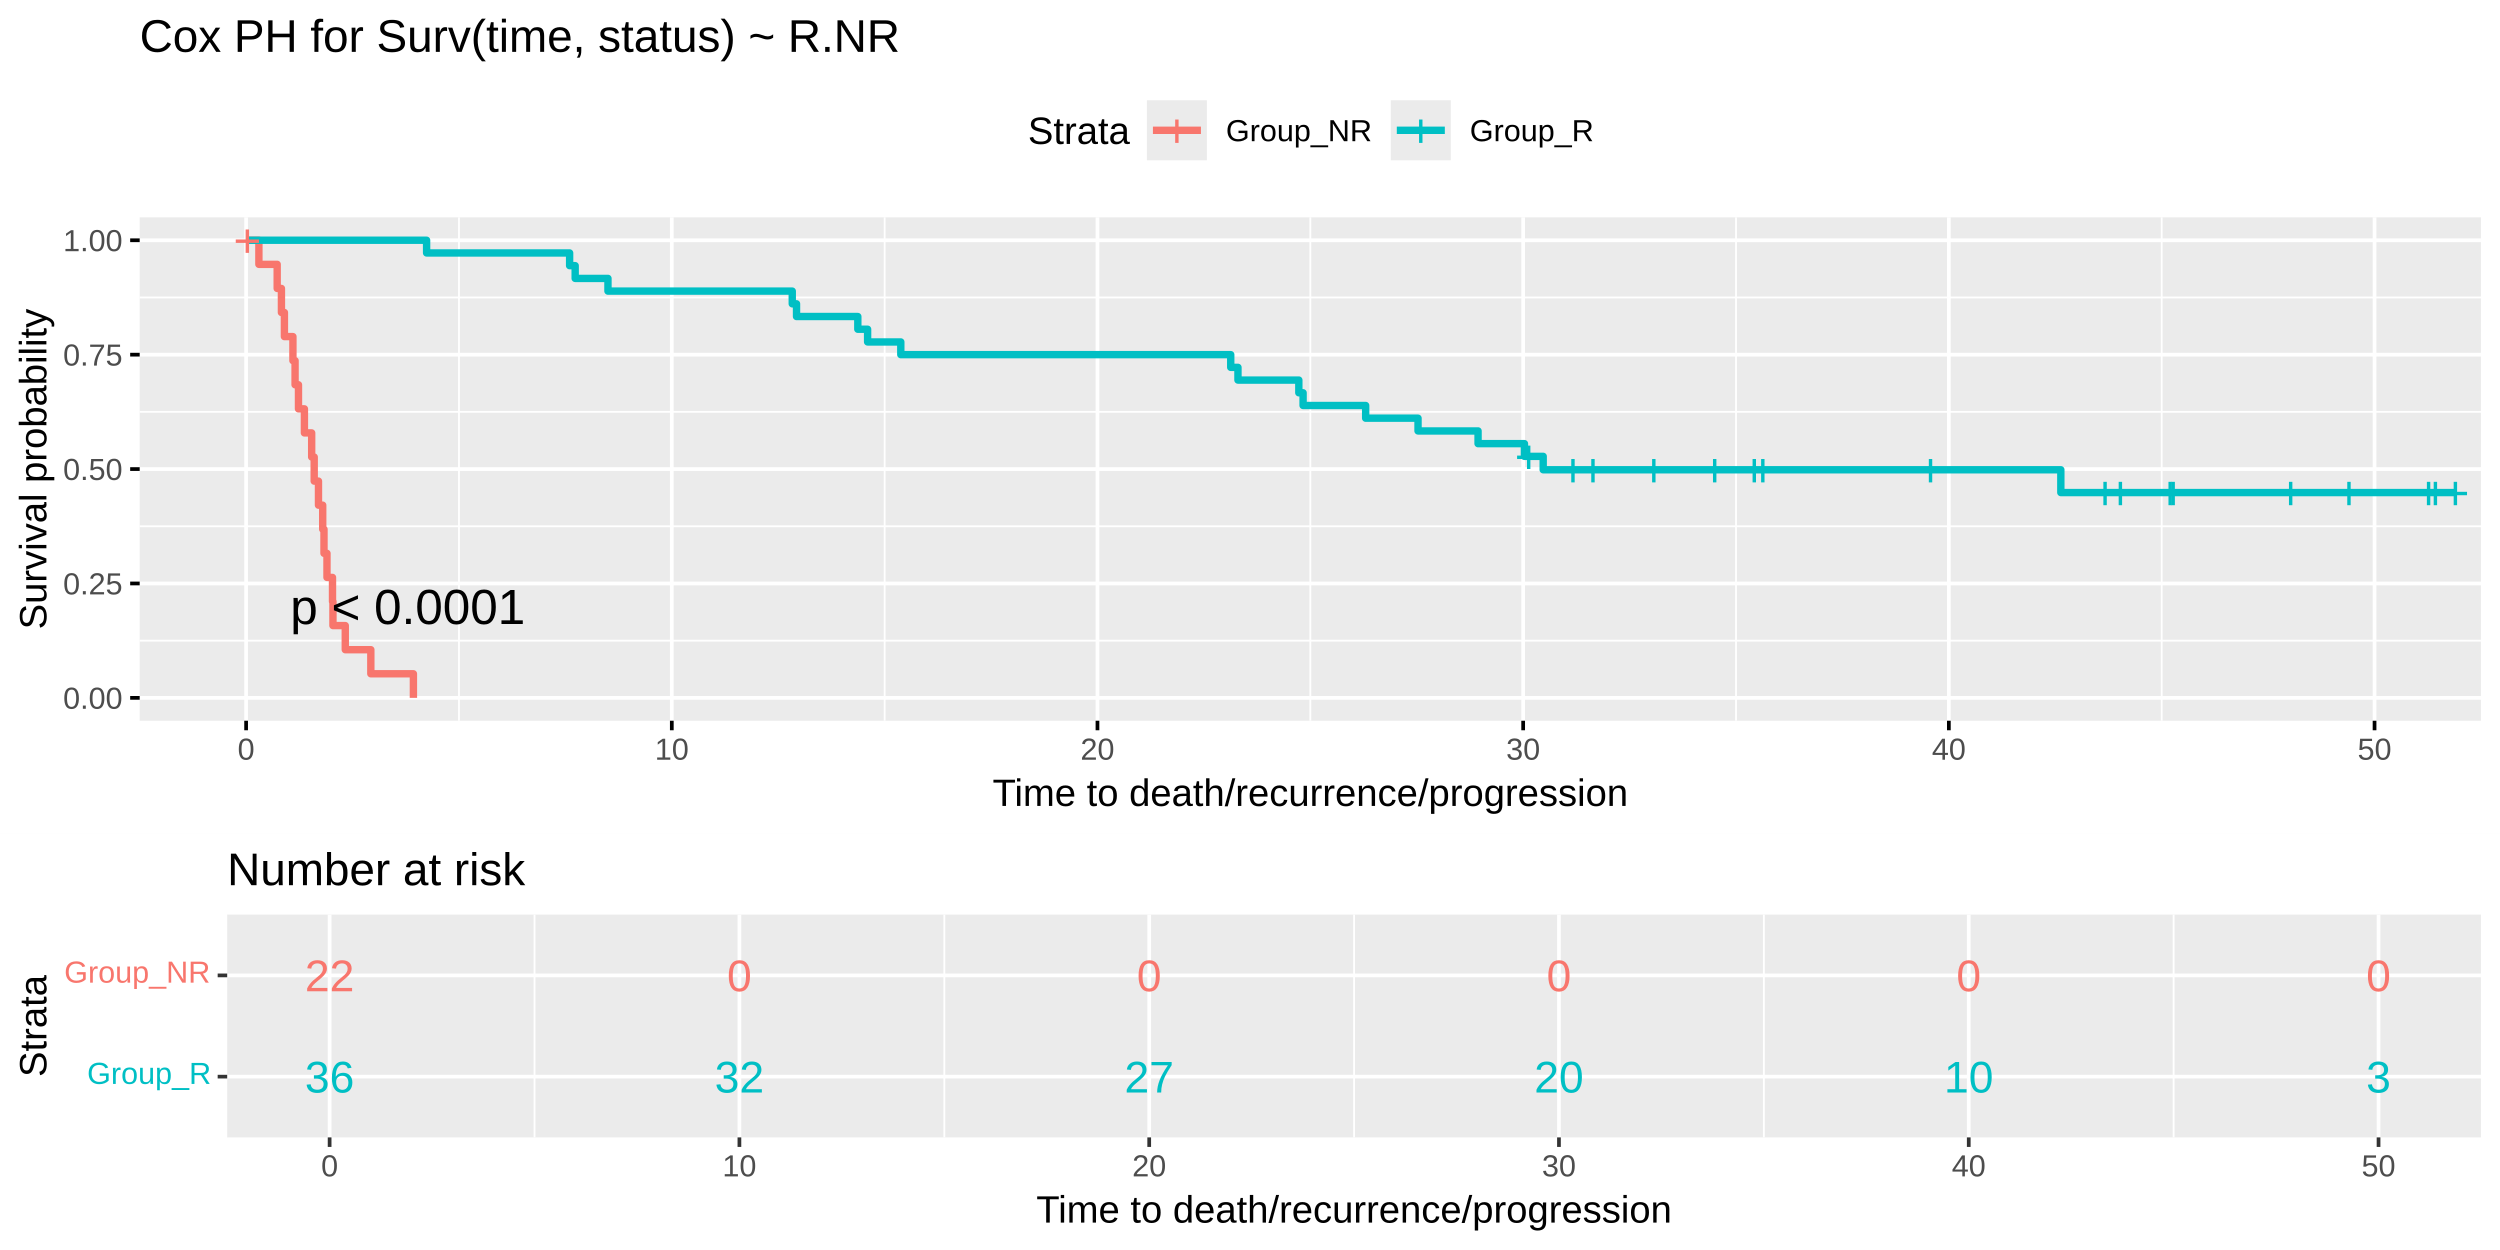
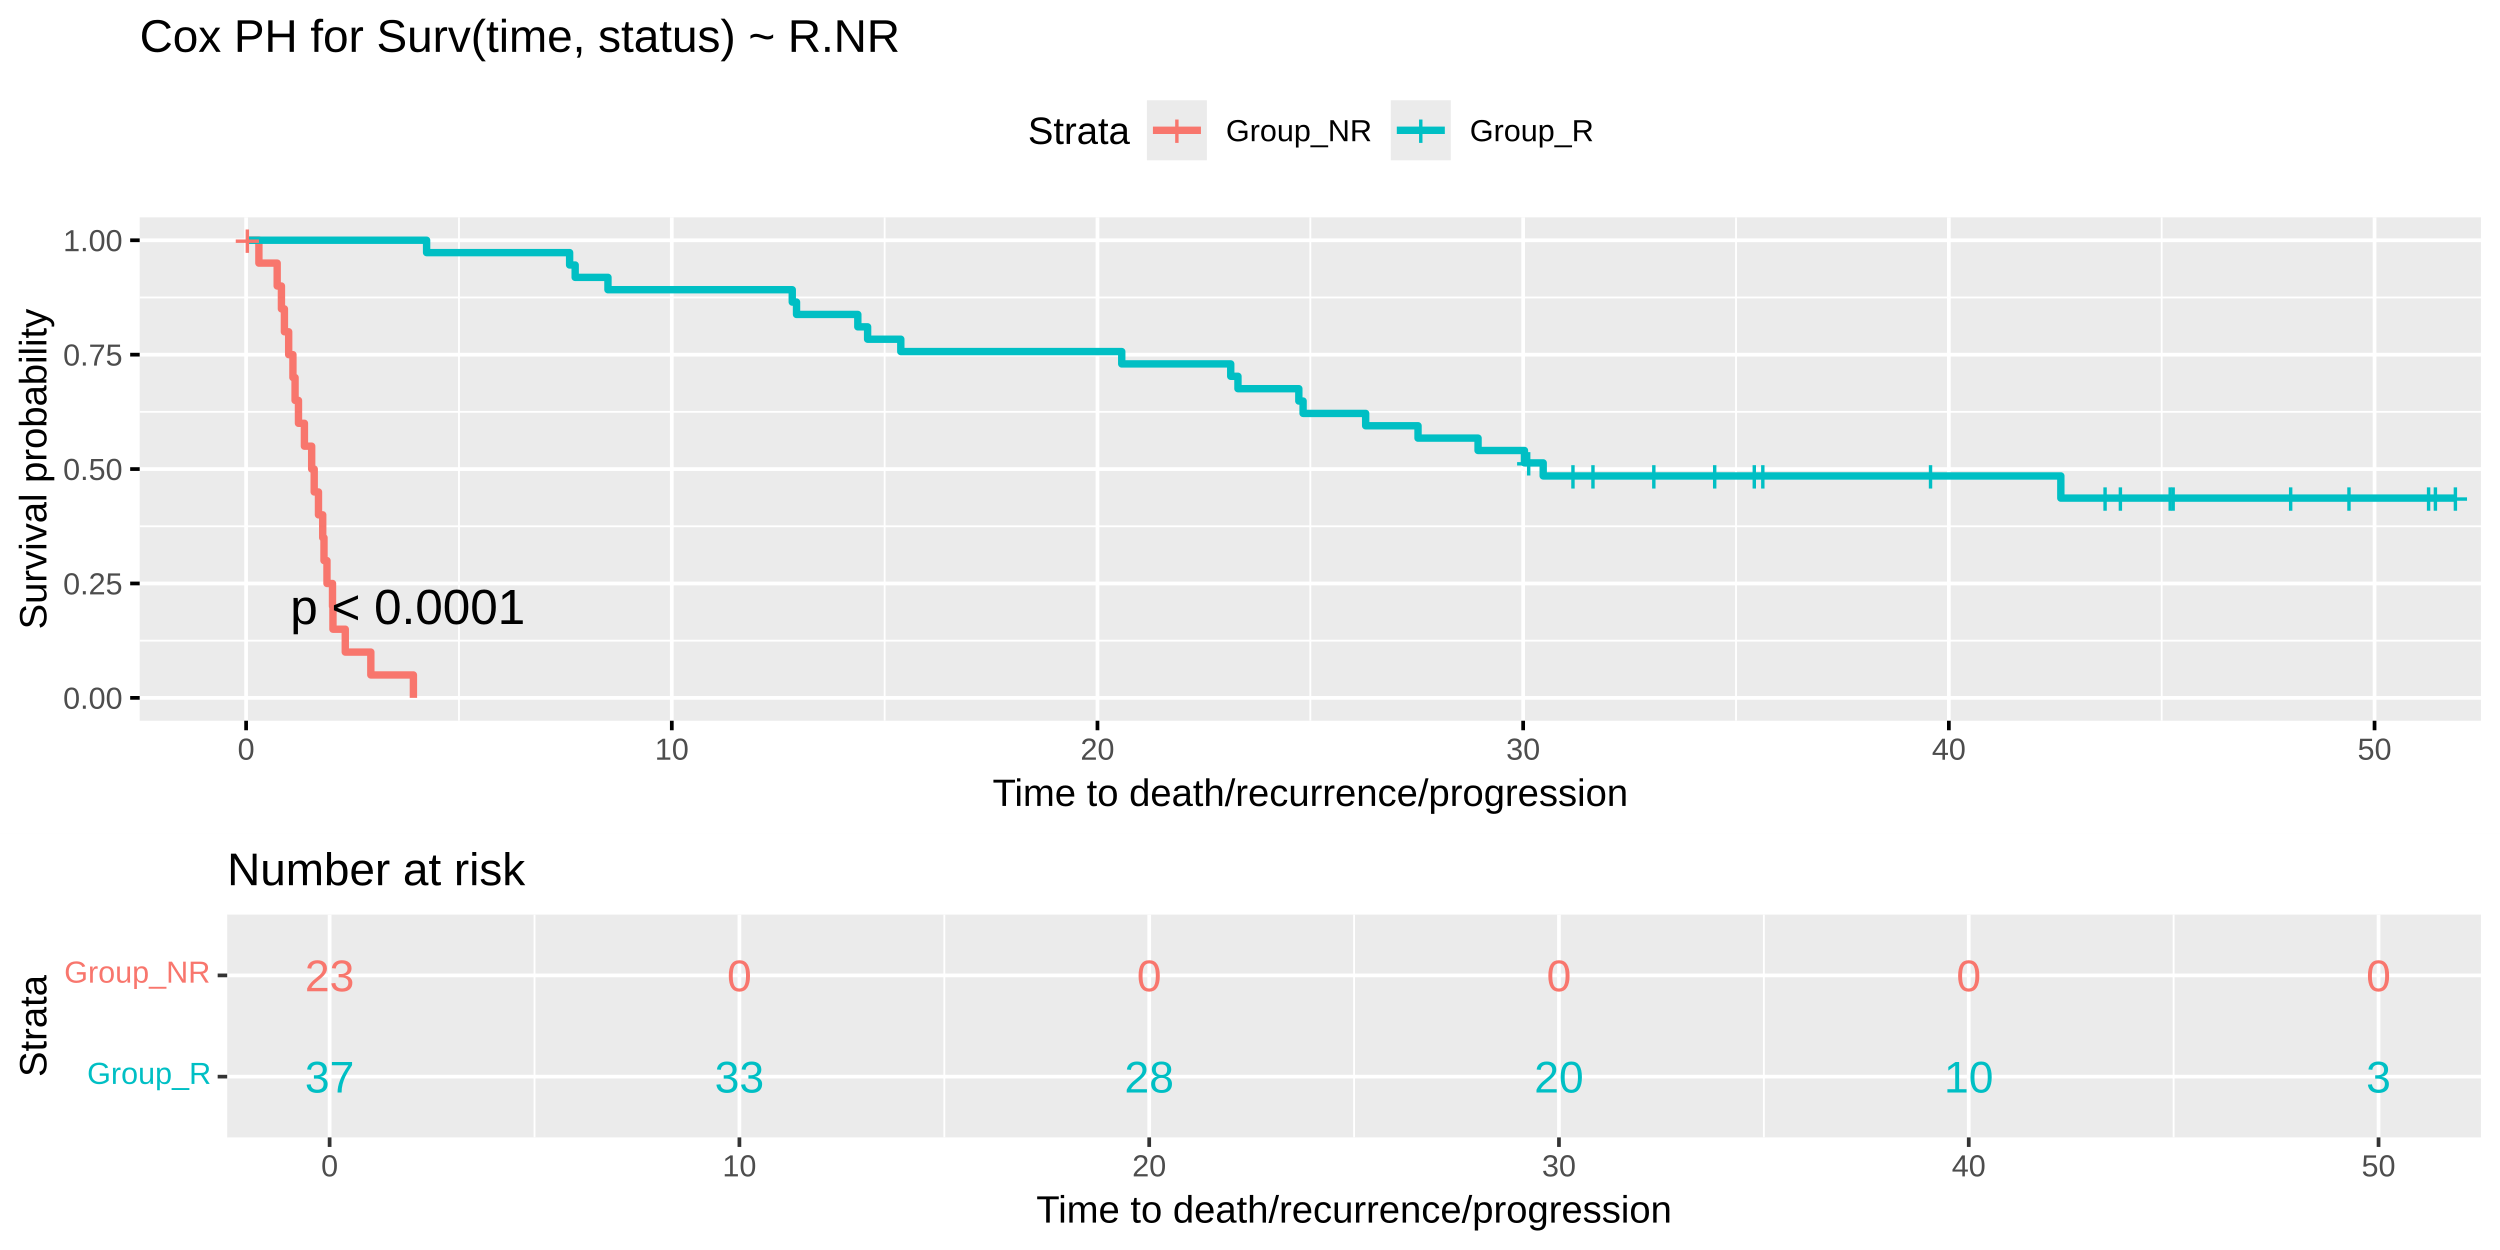
<svg xmlns="http://www.w3.org/2000/svg" width="720.00pt" height="360.00pt" viewBox="0 0 720.00 360.00">
  <g class="svglite">
    <defs>
      <style type="text/css">
    .svglite line, .svglite polyline, .svglite polygon, .svglite path, .svglite rect, .svglite circle {
      fill: none;
      stroke: #000000;
      stroke-linecap: round;
      stroke-linejoin: round;
      stroke-miterlimit: 10.00;
    }
    .svglite text {
      white-space: pre;
    }
    .svglite g.glyphgroup path {
      fill: inherit;
      stroke: none;
    }
  </style>
    </defs>
    <rect width="100%" height="100%" style="stroke: none; fill: none;" />
    <defs>
      <clipPath id="cpMC4wMHw3MjAuMDB8MC4wMHwzNjAuMDA=">
        <rect x="0.00" y="0.00" width="720.00" height="360.00" />
      </clipPath>
    </defs>
    <g clip-path="url(#cpMC4wMHw3MjAuMDB8MC4wMHwzNjAuMDA=)">
</g>
    <defs>
      <clipPath id="cpMC4wMHw3MjAuMDB8MC4wMHwyNDAuMDA=">
        <rect x="0.00" y="0.00" width="720.00" height="240.00" />
      </clipPath>
    </defs>
    <g clip-path="url(#cpMC4wMHw3MjAuMDB8MC4wMHwyNDAuMDA=)">
      <rect x="0.00" y="0.00" width="720.00" height="240.00" style="stroke-width: 1.07; stroke: #FFFFFF; fill: #FFFFFF;" />
    </g>
    <g clip-path="url(#cpMC4wMHw3MjAuMDB8MC4wMHwzNjAuMDA=)">
</g>
    <defs>
      <clipPath id="cpNDAuMjN8NzE0LjUyfDYyLjYwfDIwNy41Nw==">
        <rect x="40.23" y="62.60" width="674.29" height="144.97" />
      </clipPath>
    </defs>
    <g clip-path="url(#cpNDAuMjN8NzE0LjUyfDYyLjYwfDIwNy41Nw==)">
      <rect x="40.23" y="62.60" width="674.29" height="144.97" style="stroke-width: 1.07; stroke: none; fill: #EBEBEB;" />
      <polyline points="40.23,184.51 714.52,184.51 " style="stroke-width: 0.53; stroke: #FFFFFF; stroke-linecap: butt;" />
      <polyline points="40.23,151.56 714.52,151.56 " style="stroke-width: 0.53; stroke: #FFFFFF; stroke-linecap: butt;" />
      <polyline points="40.23,118.61 714.52,118.61 " style="stroke-width: 0.53; stroke: #FFFFFF; stroke-linecap: butt;" />
      <polyline points="40.23,85.67 714.52,85.67 " style="stroke-width: 0.53; stroke: #FFFFFF; stroke-linecap: butt;" />
      <polyline points="132.18,207.57 132.18,62.60 " style="stroke-width: 0.53; stroke: #FFFFFF; stroke-linecap: butt;" />
      <polyline points="254.78,207.57 254.78,62.60 " style="stroke-width: 0.53; stroke: #FFFFFF; stroke-linecap: butt;" />
      <polyline points="377.37,207.57 377.37,62.60 " style="stroke-width: 0.53; stroke: #FFFFFF; stroke-linecap: butt;" />
      <polyline points="499.97,207.57 499.97,62.60 " style="stroke-width: 0.53; stroke: #FFFFFF; stroke-linecap: butt;" />
      <polyline points="622.57,207.57 622.57,62.60 " style="stroke-width: 0.53; stroke: #FFFFFF; stroke-linecap: butt;" />
      <polyline points="40.23,200.98 714.52,200.98 " style="stroke-width: 1.07; stroke: #FFFFFF; stroke-linecap: butt;" />
      <polyline points="40.23,168.04 714.52,168.04 " style="stroke-width: 1.07; stroke: #FFFFFF; stroke-linecap: butt;" />
      <polyline points="40.23,135.09 714.52,135.09 " style="stroke-width: 1.07; stroke: #FFFFFF; stroke-linecap: butt;" />
      <polyline points="40.23,102.14 714.52,102.14 " style="stroke-width: 1.07; stroke: #FFFFFF; stroke-linecap: butt;" />
      <polyline points="40.23,69.19 714.52,69.19 " style="stroke-width: 1.07; stroke: #FFFFFF; stroke-linecap: butt;" />
      <polyline points="70.88,207.57 70.88,62.60 " style="stroke-width: 1.07; stroke: #FFFFFF; stroke-linecap: butt;" />
      <polyline points="193.48,207.57 193.48,62.60 " style="stroke-width: 1.07; stroke: #FFFFFF; stroke-linecap: butt;" />
      <polyline points="316.07,207.57 316.07,62.60 " style="stroke-width: 1.07; stroke: #FFFFFF; stroke-linecap: butt;" />
      <polyline points="438.67,207.57 438.67,62.60 " style="stroke-width: 1.07; stroke: #FFFFFF; stroke-linecap: butt;" />
      <polyline points="561.27,207.57 561.27,62.60 " style="stroke-width: 1.07; stroke: #FFFFFF; stroke-linecap: butt;" />
      <polyline points="683.87,207.57 683.87,62.60 " style="stroke-width: 1.07; stroke: #FFFFFF; stroke-linecap: butt;" />
-       <polyline points="70.88,69.19 71.24,69.19 71.24,69.19 74.56,69.19 74.56,76.13 79.83,76.13 79.83,83.07 81.05,83.07 81.05,90.00 81.91,90.00 81.91,96.94 84.36,96.94 84.36,103.87 84.98,103.87 84.98,110.81 85.96,110.81 85.96,117.75 87.67,117.75 87.67,124.68 89.76,124.68 89.76,131.62 90.49,131.62 90.49,138.56 91.72,138.56 91.72,145.49 92.94,145.49 92.94,152.43 93.31,152.43 93.31,159.36 94.17,159.36 94.17,166.30 95.76,166.30 95.76,173.24 95.89,173.24 95.89,180.17 99.44,180.17 99.44,187.11 106.80,187.11 106.80,194.05 119.06,194.05 119.06,200.98 " style="stroke-width: 2.13; stroke: #F8766D; stroke-linecap: butt;" />
-       <polyline points="70.88,69.19 122.86,69.19 122.86,72.85 164.05,72.85 164.05,76.51 165.65,76.51 165.65,80.18 175.09,80.18 175.09,83.84 228.17,83.84 228.17,87.50 229.40,87.50 229.40,91.16 247.05,91.16 247.05,94.82 249.87,94.82 249.87,98.48 259.43,98.48 259.43,102.14 354.45,102.14 354.45,105.80 356.53,105.80 356.53,109.46 374.06,109.46 374.06,113.12 375.29,113.12 375.29,116.78 393.31,116.78 393.31,120.44 408.39,120.44 408.39,124.11 425.68,124.11 425.68,127.77 439.04,127.77 439.04,131.43 440.27,131.43 440.27,131.43 444.44,131.43 444.44,135.29 453.02,135.29 453.02,135.29 458.78,135.29 458.78,135.29 476.31,135.29 476.31,135.29 493.84,135.29 493.84,135.29 505.24,135.29 505.24,135.29 507.70,135.29 507.70,135.29 556.00,135.29 556.00,135.29 593.52,135.29 593.52,141.86 606.27,141.86 606.27,141.86 610.68,141.86 610.68,141.86 625.02,141.86 625.02,141.86 625.88,141.86 625.88,141.86 659.72,141.86 659.72,141.86 676.51,141.86 676.51,141.86 699.44,141.86 699.44,141.86 701.40,141.86 701.40,141.86 707.16,141.86 707.16,141.86 " style="stroke-width: 2.13; stroke: #00BFC4; stroke-linecap: butt;" />
+       <polyline points="70.88,69.19 71.24,69.19 71.24,69.19 74.56,69.19 74.56,75.78 79.83,75.78 79.83,82.37 81.05,82.37 81.05,88.96 81.91,88.96 81.91,95.55 83.14,95.55 83.14,102.14 84.36,102.14 84.36,108.73 84.98,108.73 84.98,115.32 85.96,115.32 85.96,121.91 87.67,121.91 87.67,128.50 89.76,128.50 89.76,135.09 90.49,135.09 90.49,141.68 91.72,141.68 91.72,148.27 92.94,148.27 92.94,154.86 93.31,154.86 93.31,161.45 94.17,161.45 94.17,168.04 95.76,168.04 95.76,174.62 95.89,174.62 95.89,181.21 99.44,181.21 99.44,187.80 106.80,187.80 106.80,194.39 119.06,194.39 119.06,200.98 " style="stroke-width: 2.13; stroke: #F8766D; stroke-linecap: butt;" />
+       <polyline points="70.88,69.19 122.86,69.19 122.86,72.75 164.05,72.75 164.05,76.32 165.65,76.32 165.65,79.88 175.09,79.88 175.09,83.44 228.17,83.44 228.17,87.00 229.40,87.00 229.40,90.56 247.05,90.56 247.05,94.13 249.87,94.13 249.87,97.69 259.43,97.69 259.43,101.25 323.06,101.25 323.06,104.81 354.45,104.81 354.45,108.37 356.53,108.37 356.53,111.94 374.06,111.94 374.06,115.50 375.29,115.50 375.29,119.06 393.31,119.06 393.31,122.62 408.39,122.62 408.39,126.18 425.68,126.18 425.68,129.74 439.04,129.74 439.04,133.31 440.27,133.31 440.27,133.31 444.44,133.31 444.44,137.07 453.02,137.07 453.02,137.07 458.78,137.07 458.78,137.07 476.31,137.07 476.31,137.07 493.84,137.07 493.84,137.07 505.24,137.07 505.24,137.07 507.70,137.07 507.70,137.07 556.00,137.07 556.00,137.07 593.52,137.07 593.52,143.46 606.27,143.46 606.27,143.46 610.68,143.46 610.68,143.46 625.02,143.46 625.02,143.46 625.88,143.46 625.88,143.46 659.72,143.46 659.72,143.46 676.51,143.46 676.51,143.46 699.44,143.46 699.44,143.46 701.40,143.46 701.40,143.46 707.16,143.46 707.16,143.46 " style="stroke-width: 2.13; stroke: #00BFC4; stroke-linecap: butt;" />
      <text x="71.24" y="74.03" text-anchor="middle" style="font-size: 13.75px;fill: #F8766D; font-family: &quot;Arial&quot;;" textLength="8.02px" lengthAdjust="spacingAndGlyphs">+</text>
-       <text x="440.27" y="136.27" text-anchor="middle" style="font-size: 13.75px;fill: #00BFC4; font-family: &quot;Arial&quot;;" textLength="8.02px" lengthAdjust="spacingAndGlyphs">+</text>
-       <text x="453.02" y="140.13" text-anchor="middle" style="font-size: 13.75px;fill: #00BFC4; font-family: &quot;Arial&quot;;" textLength="8.02px" lengthAdjust="spacingAndGlyphs">+</text>
-       <text x="458.78" y="140.13" text-anchor="middle" style="font-size: 13.75px;fill: #00BFC4; font-family: &quot;Arial&quot;;" textLength="8.02px" lengthAdjust="spacingAndGlyphs">+</text>
-       <text x="476.31" y="140.13" text-anchor="middle" style="font-size: 13.75px;fill: #00BFC4; font-family: &quot;Arial&quot;;" textLength="8.02px" lengthAdjust="spacingAndGlyphs">+</text>
-       <text x="493.84" y="140.13" text-anchor="middle" style="font-size: 13.75px;fill: #00BFC4; font-family: &quot;Arial&quot;;" textLength="8.02px" lengthAdjust="spacingAndGlyphs">+</text>
-       <text x="505.24" y="140.13" text-anchor="middle" style="font-size: 13.75px;fill: #00BFC4; font-family: &quot;Arial&quot;;" textLength="8.02px" lengthAdjust="spacingAndGlyphs">+</text>
-       <text x="507.70" y="140.13" text-anchor="middle" style="font-size: 13.75px;fill: #00BFC4; font-family: &quot;Arial&quot;;" textLength="8.02px" lengthAdjust="spacingAndGlyphs">+</text>
-       <text x="556.00" y="140.13" text-anchor="middle" style="font-size: 13.75px;fill: #00BFC4; font-family: &quot;Arial&quot;;" textLength="8.02px" lengthAdjust="spacingAndGlyphs">+</text>
-       <text x="606.27" y="146.70" text-anchor="middle" style="font-size: 13.75px;fill: #00BFC4; font-family: &quot;Arial&quot;;" textLength="8.02px" lengthAdjust="spacingAndGlyphs">+</text>
-       <text x="610.68" y="146.70" text-anchor="middle" style="font-size: 13.75px;fill: #00BFC4; font-family: &quot;Arial&quot;;" textLength="8.02px" lengthAdjust="spacingAndGlyphs">+</text>
-       <text x="625.02" y="146.70" text-anchor="middle" style="font-size: 13.75px;fill: #00BFC4; font-family: &quot;Arial&quot;;" textLength="8.02px" lengthAdjust="spacingAndGlyphs">+</text>
-       <text x="625.88" y="146.70" text-anchor="middle" style="font-size: 13.75px;fill: #00BFC4; font-family: &quot;Arial&quot;;" textLength="8.02px" lengthAdjust="spacingAndGlyphs">+</text>
-       <text x="659.72" y="146.70" text-anchor="middle" style="font-size: 13.75px;fill: #00BFC4; font-family: &quot;Arial&quot;;" textLength="8.02px" lengthAdjust="spacingAndGlyphs">+</text>
-       <text x="676.51" y="146.70" text-anchor="middle" style="font-size: 13.75px;fill: #00BFC4; font-family: &quot;Arial&quot;;" textLength="8.02px" lengthAdjust="spacingAndGlyphs">+</text>
-       <text x="699.44" y="146.70" text-anchor="middle" style="font-size: 13.75px;fill: #00BFC4; font-family: &quot;Arial&quot;;" textLength="8.02px" lengthAdjust="spacingAndGlyphs">+</text>
-       <text x="701.40" y="146.70" text-anchor="middle" style="font-size: 13.75px;fill: #00BFC4; font-family: &quot;Arial&quot;;" textLength="8.02px" lengthAdjust="spacingAndGlyphs">+</text>
-       <text x="707.16" y="146.70" text-anchor="middle" style="font-size: 13.75px;fill: #00BFC4; font-family: &quot;Arial&quot;;" textLength="8.02px" lengthAdjust="spacingAndGlyphs">+</text>
+       <text x="440.27" y="138.15" text-anchor="middle" style="font-size: 13.75px;fill: #00BFC4; font-family: &quot;Arial&quot;;" textLength="8.02px" lengthAdjust="spacingAndGlyphs">+</text>
+       <text x="453.02" y="141.91" text-anchor="middle" style="font-size: 13.75px;fill: #00BFC4; font-family: &quot;Arial&quot;;" textLength="8.02px" lengthAdjust="spacingAndGlyphs">+</text>
+       <text x="458.78" y="141.91" text-anchor="middle" style="font-size: 13.75px;fill: #00BFC4; font-family: &quot;Arial&quot;;" textLength="8.02px" lengthAdjust="spacingAndGlyphs">+</text>
+       <text x="476.31" y="141.91" text-anchor="middle" style="font-size: 13.75px;fill: #00BFC4; font-family: &quot;Arial&quot;;" textLength="8.02px" lengthAdjust="spacingAndGlyphs">+</text>
+       <text x="493.84" y="141.91" text-anchor="middle" style="font-size: 13.75px;fill: #00BFC4; font-family: &quot;Arial&quot;;" textLength="8.02px" lengthAdjust="spacingAndGlyphs">+</text>
+       <text x="505.24" y="141.91" text-anchor="middle" style="font-size: 13.75px;fill: #00BFC4; font-family: &quot;Arial&quot;;" textLength="8.02px" lengthAdjust="spacingAndGlyphs">+</text>
+       <text x="507.70" y="141.91" text-anchor="middle" style="font-size: 13.75px;fill: #00BFC4; font-family: &quot;Arial&quot;;" textLength="8.02px" lengthAdjust="spacingAndGlyphs">+</text>
+       <text x="556.00" y="141.91" text-anchor="middle" style="font-size: 13.75px;fill: #00BFC4; font-family: &quot;Arial&quot;;" textLength="8.02px" lengthAdjust="spacingAndGlyphs">+</text>
+       <text x="606.27" y="148.30" text-anchor="middle" style="font-size: 13.75px;fill: #00BFC4; font-family: &quot;Arial&quot;;" textLength="8.02px" lengthAdjust="spacingAndGlyphs">+</text>
+       <text x="610.68" y="148.30" text-anchor="middle" style="font-size: 13.75px;fill: #00BFC4; font-family: &quot;Arial&quot;;" textLength="8.02px" lengthAdjust="spacingAndGlyphs">+</text>
+       <text x="625.02" y="148.30" text-anchor="middle" style="font-size: 13.75px;fill: #00BFC4; font-family: &quot;Arial&quot;;" textLength="8.02px" lengthAdjust="spacingAndGlyphs">+</text>
+       <text x="625.88" y="148.30" text-anchor="middle" style="font-size: 13.75px;fill: #00BFC4; font-family: &quot;Arial&quot;;" textLength="8.02px" lengthAdjust="spacingAndGlyphs">+</text>
+       <text x="659.72" y="148.30" text-anchor="middle" style="font-size: 13.75px;fill: #00BFC4; font-family: &quot;Arial&quot;;" textLength="8.02px" lengthAdjust="spacingAndGlyphs">+</text>
+       <text x="676.51" y="148.30" text-anchor="middle" style="font-size: 13.75px;fill: #00BFC4; font-family: &quot;Arial&quot;;" textLength="8.02px" lengthAdjust="spacingAndGlyphs">+</text>
+       <text x="699.44" y="148.30" text-anchor="middle" style="font-size: 13.75px;fill: #00BFC4; font-family: &quot;Arial&quot;;" textLength="8.02px" lengthAdjust="spacingAndGlyphs">+</text>
+       <text x="701.40" y="148.30" text-anchor="middle" style="font-size: 13.75px;fill: #00BFC4; font-family: &quot;Arial&quot;;" textLength="8.02px" lengthAdjust="spacingAndGlyphs">+</text>
+       <text x="707.16" y="148.30" text-anchor="middle" style="font-size: 13.75px;fill: #00BFC4; font-family: &quot;Arial&quot;;" textLength="8.02px" lengthAdjust="spacingAndGlyphs">+</text>
      <text x="83.60" y="179.72" style="font-size: 14.23px; font-family: &quot;Arial&quot;;" textLength="67.59px" lengthAdjust="spacingAndGlyphs">p &lt; 0.0001</text>
    </g>
    <g clip-path="url(#cpMC4wMHw3MjAuMDB8MC4wMHwzNjAuMDA=)">
      <text x="35.30" y="204.13" text-anchor="end" style="font-size: 8.80px;fill: #4D4D4D; font-family: &quot;Arial&quot;;" textLength="17.11px" lengthAdjust="spacingAndGlyphs">0.00</text>
      <text x="35.30" y="171.19" text-anchor="end" style="font-size: 8.80px;fill: #4D4D4D; font-family: &quot;Arial&quot;;" textLength="17.11px" lengthAdjust="spacingAndGlyphs">0.25</text>
      <text x="35.30" y="138.24" text-anchor="end" style="font-size: 8.80px;fill: #4D4D4D; font-family: &quot;Arial&quot;;" textLength="17.11px" lengthAdjust="spacingAndGlyphs">0.50</text>
      <text x="35.30" y="105.29" text-anchor="end" style="font-size: 8.80px;fill: #4D4D4D; font-family: &quot;Arial&quot;;" textLength="17.11px" lengthAdjust="spacingAndGlyphs">0.75</text>
      <text x="35.30" y="72.34" text-anchor="end" style="font-size: 8.80px;fill: #4D4D4D; font-family: &quot;Arial&quot;;" textLength="17.11px" lengthAdjust="spacingAndGlyphs">1.00</text>
      <polyline points="37.49,200.98 40.23,200.98 " style="stroke-width: 1.07; stroke-linecap: butt;" />
      <polyline points="37.49,168.04 40.23,168.04 " style="stroke-width: 1.07; stroke-linecap: butt;" />
      <polyline points="37.49,135.09 40.23,135.09 " style="stroke-width: 1.07; stroke-linecap: butt;" />
      <polyline points="37.49,102.14 40.23,102.14 " style="stroke-width: 1.07; stroke-linecap: butt;" />
      <polyline points="37.49,69.19 40.23,69.19 " style="stroke-width: 1.07; stroke-linecap: butt;" />
      <polyline points="70.88,210.31 70.88,207.57 " style="stroke-width: 1.07; stroke-linecap: butt;" />
      <polyline points="193.48,210.31 193.48,207.57 " style="stroke-width: 1.07; stroke-linecap: butt;" />
      <polyline points="316.07,210.31 316.07,207.57 " style="stroke-width: 1.07; stroke-linecap: butt;" />
      <polyline points="438.67,210.31 438.67,207.57 " style="stroke-width: 1.07; stroke-linecap: butt;" />
      <polyline points="561.27,210.31 561.27,207.57 " style="stroke-width: 1.07; stroke-linecap: butt;" />
      <polyline points="683.87,210.31 683.87,207.57 " style="stroke-width: 1.07; stroke-linecap: butt;" />
      <text x="70.88" y="218.80" text-anchor="middle" style="font-size: 8.80px;fill: #4D4D4D; font-family: &quot;Arial&quot;;" textLength="4.89px" lengthAdjust="spacingAndGlyphs">0</text>
      <text x="193.48" y="218.80" text-anchor="middle" style="font-size: 8.80px;fill: #4D4D4D; font-family: &quot;Arial&quot;;" textLength="9.78px" lengthAdjust="spacingAndGlyphs">10</text>
      <text x="316.07" y="218.80" text-anchor="middle" style="font-size: 8.80px;fill: #4D4D4D; font-family: &quot;Arial&quot;;" textLength="9.78px" lengthAdjust="spacingAndGlyphs">20</text>
      <text x="438.67" y="218.80" text-anchor="middle" style="font-size: 8.80px;fill: #4D4D4D; font-family: &quot;Arial&quot;;" textLength="9.78px" lengthAdjust="spacingAndGlyphs">30</text>
      <text x="561.27" y="218.80" text-anchor="middle" style="font-size: 8.80px;fill: #4D4D4D; font-family: &quot;Arial&quot;;" textLength="9.78px" lengthAdjust="spacingAndGlyphs">40</text>
      <text x="683.87" y="218.80" text-anchor="middle" style="font-size: 8.80px;fill: #4D4D4D; font-family: &quot;Arial&quot;;" textLength="9.78px" lengthAdjust="spacingAndGlyphs">50</text>
      <text x="377.37" y="232.12" text-anchor="middle" style="font-size: 11.00px; font-family: &quot;Arial&quot;;" textLength="183.12px" lengthAdjust="spacingAndGlyphs">Time to death/recurrence/progression</text>
      <text transform="translate(13.36,135.09) rotate(-90)" text-anchor="middle" style="font-size: 11.00px; font-family: &quot;Arial&quot;;" textLength="92.34px" lengthAdjust="spacingAndGlyphs">Survival probability</text>
      <rect x="290.56" y="23.41" width="173.64" height="28.24" style="stroke-width: 1.07; stroke: none; fill: #FFFFFF;" />
      <text x="296.04" y="41.46" style="font-size: 11.00px; font-family: &quot;Arial&quot;;" textLength="29.38px" lengthAdjust="spacingAndGlyphs">Strata</text>
      <rect x="330.31" y="28.88" width="17.28" height="17.28" style="stroke-width: 1.07; stroke: none; fill: #EBEBEB;" />
      <line x1="332.04" y1="37.52" x2="345.87" y2="37.52" style="stroke-width: 2.13; stroke: #F8766D; stroke-linecap: butt;" />
      <text x="338.95" y="42.36" text-anchor="middle" style="font-size: 13.75px;fill: #F8766D; font-family: &quot;Arial&quot;;" textLength="8.02px" lengthAdjust="spacingAndGlyphs">+</text>
      <rect x="400.55" y="28.88" width="17.28" height="17.28" style="stroke-width: 1.07; stroke: none; fill: #EBEBEB;" />
      <line x1="402.28" y1="37.52" x2="416.11" y2="37.52" style="stroke-width: 2.13; stroke: #00BFC4; stroke-linecap: butt;" />
      <text x="409.19" y="42.36" text-anchor="middle" style="font-size: 13.75px;fill: #00BFC4; font-family: &quot;Arial&quot;;" textLength="8.02px" lengthAdjust="spacingAndGlyphs">+</text>
      <text x="353.07" y="40.67" style="font-size: 8.80px; font-family: &quot;Arial&quot;;" textLength="42.05px" lengthAdjust="spacingAndGlyphs">Group_NR</text>
      <text x="423.31" y="40.67" style="font-size: 8.80px; font-family: &quot;Arial&quot;;" textLength="35.69px" lengthAdjust="spacingAndGlyphs">Group_R</text>
      <text x="40.23" y="14.93" style="font-size: 13.20px; font-family: &quot;Arial&quot;;" textLength="218.66px" lengthAdjust="spacingAndGlyphs">Cox PH for Surv(time, status) ~ R.NR</text>
    </g>
    <defs>
      <clipPath id="cpMC4wMHw3MjAuMDB8MjQwLjAwfDM2MC4wMA==">
        <rect x="0.00" y="240.00" width="720.00" height="120.00" />
      </clipPath>
    </defs>
    <g clip-path="url(#cpMC4wMHw3MjAuMDB8MjQwLjAwfDM2MC4wMA==)">
      <rect x="0.00" y="240.00" width="720.00" height="120.00" style="stroke-width: 1.07; stroke: #FFFFFF; fill: #FFFFFF;" />
    </g>
    <g clip-path="url(#cpMC4wMHw3MjAuMDB8MC4wMHwzNjAuMDA=)">
</g>
    <defs>
      <clipPath id="cpNjUuNDN8NzE0LjUyfDI2My40MXwzMjcuNTc=">
        <rect x="65.43" y="263.41" width="649.09" height="64.17" />
      </clipPath>
    </defs>
    <g clip-path="url(#cpNjUuNDN8NzE0LjUyfDI2My40MXwzMjcuNTc=)">
      <rect x="65.43" y="263.41" width="649.09" height="64.17" style="stroke-width: 1.07; stroke: none; fill: #EBEBEB;" />
      <polyline points="153.94,327.57 153.94,263.41 " style="stroke-width: 0.53; stroke: #FFFFFF; stroke-linecap: butt;" />
      <polyline points="271.96,327.57 271.96,263.41 " style="stroke-width: 0.53; stroke: #FFFFFF; stroke-linecap: butt;" />
      <polyline points="389.97,327.57 389.97,263.41 " style="stroke-width: 0.53; stroke: #FFFFFF; stroke-linecap: butt;" />
      <polyline points="507.99,327.57 507.99,263.41 " style="stroke-width: 0.53; stroke: #FFFFFF; stroke-linecap: butt;" />
      <polyline points="626.01,327.57 626.01,263.41 " style="stroke-width: 0.53; stroke: #FFFFFF; stroke-linecap: butt;" />
      <polyline points="65.43,310.07 714.52,310.07 " style="stroke-width: 1.07; stroke: #FFFFFF; stroke-linecap: butt;" />
      <polyline points="65.43,280.91 714.52,280.91 " style="stroke-width: 1.07; stroke: #FFFFFF; stroke-linecap: butt;" />
      <polyline points="94.93,327.57 94.93,263.41 " style="stroke-width: 1.07; stroke: #FFFFFF; stroke-linecap: butt;" />
      <polyline points="212.95,327.57 212.95,263.41 " style="stroke-width: 1.07; stroke: #FFFFFF; stroke-linecap: butt;" />
      <polyline points="330.97,327.57 330.97,263.41 " style="stroke-width: 1.07; stroke: #FFFFFF; stroke-linecap: butt;" />
      <polyline points="448.98,327.57 448.98,263.41 " style="stroke-width: 1.07; stroke: #FFFFFF; stroke-linecap: butt;" />
      <polyline points="567.00,327.57 567.00,263.41 " style="stroke-width: 1.07; stroke: #FFFFFF; stroke-linecap: butt;" />
      <polyline points="685.02,327.57 685.02,263.41 " style="stroke-width: 1.07; stroke: #FFFFFF; stroke-linecap: butt;" />
-       <text x="94.93" y="285.48" text-anchor="middle" style="font-size: 12.80px;fill: #F8766D; font-family: &quot;Arial&quot;;" textLength="14.22px" lengthAdjust="spacingAndGlyphs">22</text>
+       <text x="94.93" y="285.48" text-anchor="middle" style="font-size: 12.80px;fill: #F8766D; font-family: &quot;Arial&quot;;" textLength="14.22px" lengthAdjust="spacingAndGlyphs">23</text>
      <text x="212.95" y="285.48" text-anchor="middle" style="font-size: 12.80px;fill: #F8766D; font-family: &quot;Arial&quot;;" textLength="7.11px" lengthAdjust="spacingAndGlyphs">0</text>
      <text x="330.97" y="285.48" text-anchor="middle" style="font-size: 12.80px;fill: #F8766D; font-family: &quot;Arial&quot;;" textLength="7.11px" lengthAdjust="spacingAndGlyphs">0</text>
      <text x="448.98" y="285.48" text-anchor="middle" style="font-size: 12.80px;fill: #F8766D; font-family: &quot;Arial&quot;;" textLength="7.11px" lengthAdjust="spacingAndGlyphs">0</text>
      <text x="567.00" y="285.48" text-anchor="middle" style="font-size: 12.80px;fill: #F8766D; font-family: &quot;Arial&quot;;" textLength="7.11px" lengthAdjust="spacingAndGlyphs">0</text>
      <text x="685.02" y="285.48" text-anchor="middle" style="font-size: 12.80px;fill: #F8766D; font-family: &quot;Arial&quot;;" textLength="7.11px" lengthAdjust="spacingAndGlyphs">0</text>
-       <text x="94.93" y="314.65" text-anchor="middle" style="font-size: 12.80px;fill: #00BFC4; font-family: &quot;Arial&quot;;" textLength="14.22px" lengthAdjust="spacingAndGlyphs">36</text>
-       <text x="212.95" y="314.65" text-anchor="middle" style="font-size: 12.80px;fill: #00BFC4; font-family: &quot;Arial&quot;;" textLength="14.22px" lengthAdjust="spacingAndGlyphs">32</text>
-       <text x="330.97" y="314.65" text-anchor="middle" style="font-size: 12.80px;fill: #00BFC4; font-family: &quot;Arial&quot;;" textLength="14.22px" lengthAdjust="spacingAndGlyphs">27</text>
+       <text x="94.93" y="314.65" text-anchor="middle" style="font-size: 12.80px;fill: #00BFC4; font-family: &quot;Arial&quot;;" textLength="14.22px" lengthAdjust="spacingAndGlyphs">37</text>
+       <text x="212.95" y="314.65" text-anchor="middle" style="font-size: 12.80px;fill: #00BFC4; font-family: &quot;Arial&quot;;" textLength="14.22px" lengthAdjust="spacingAndGlyphs">33</text>
+       <text x="330.97" y="314.65" text-anchor="middle" style="font-size: 12.80px;fill: #00BFC4; font-family: &quot;Arial&quot;;" textLength="14.22px" lengthAdjust="spacingAndGlyphs">28</text>
      <text x="448.98" y="314.65" text-anchor="middle" style="font-size: 12.80px;fill: #00BFC4; font-family: &quot;Arial&quot;;" textLength="14.22px" lengthAdjust="spacingAndGlyphs">20</text>
      <text x="567.00" y="314.65" text-anchor="middle" style="font-size: 12.80px;fill: #00BFC4; font-family: &quot;Arial&quot;;" textLength="14.22px" lengthAdjust="spacingAndGlyphs">10</text>
      <text x="685.02" y="314.65" text-anchor="middle" style="font-size: 12.80px;fill: #00BFC4; font-family: &quot;Arial&quot;;" textLength="7.11px" lengthAdjust="spacingAndGlyphs">3</text>
    </g>
    <g clip-path="url(#cpMC4wMHw3MjAuMDB8MC4wMHwzNjAuMDA=)">
      <text x="25.10" y="312.17" style="font-size: 8.80px;fill: #00BFC4; font-family: &quot;Arial&quot;;" textLength="35.69px" lengthAdjust="spacingAndGlyphs">Group_R</text>
      <text x="18.50" y="283.01" style="font-size: 8.80px;fill: #F8766D; font-family: &quot;Arial&quot;;" textLength="42.05px" lengthAdjust="spacingAndGlyphs">Group_NR</text>
      <polyline points="62.69,310.07 65.43,310.07 " style="stroke-width: 1.07; stroke: #333333; stroke-linecap: butt;" />
      <polyline points="62.69,280.91 65.43,280.91 " style="stroke-width: 1.07; stroke: #333333; stroke-linecap: butt;" />
      <polyline points="94.93,330.31 94.93,327.57 " style="stroke-width: 1.07; stroke: #333333; stroke-linecap: butt;" />
      <polyline points="212.95,330.31 212.95,327.57 " style="stroke-width: 1.07; stroke: #333333; stroke-linecap: butt;" />
      <polyline points="330.97,330.31 330.97,327.57 " style="stroke-width: 1.07; stroke: #333333; stroke-linecap: butt;" />
      <polyline points="448.98,330.31 448.98,327.57 " style="stroke-width: 1.07; stroke: #333333; stroke-linecap: butt;" />
      <polyline points="567.00,330.31 567.00,327.57 " style="stroke-width: 1.07; stroke: #333333; stroke-linecap: butt;" />
      <polyline points="685.02,330.31 685.02,327.57 " style="stroke-width: 1.07; stroke: #333333; stroke-linecap: butt;" />
      <text x="94.93" y="338.80" text-anchor="middle" style="font-size: 8.80px;fill: #4D4D4D; font-family: &quot;Arial&quot;;" textLength="4.89px" lengthAdjust="spacingAndGlyphs">0</text>
      <text x="212.95" y="338.80" text-anchor="middle" style="font-size: 8.80px;fill: #4D4D4D; font-family: &quot;Arial&quot;;" textLength="9.78px" lengthAdjust="spacingAndGlyphs">10</text>
      <text x="330.97" y="338.80" text-anchor="middle" style="font-size: 8.80px;fill: #4D4D4D; font-family: &quot;Arial&quot;;" textLength="9.78px" lengthAdjust="spacingAndGlyphs">20</text>
      <text x="448.98" y="338.80" text-anchor="middle" style="font-size: 8.80px;fill: #4D4D4D; font-family: &quot;Arial&quot;;" textLength="9.78px" lengthAdjust="spacingAndGlyphs">30</text>
      <text x="567.00" y="338.80" text-anchor="middle" style="font-size: 8.80px;fill: #4D4D4D; font-family: &quot;Arial&quot;;" textLength="9.78px" lengthAdjust="spacingAndGlyphs">40</text>
      <text x="685.02" y="338.80" text-anchor="middle" style="font-size: 8.80px;fill: #4D4D4D; font-family: &quot;Arial&quot;;" textLength="9.78px" lengthAdjust="spacingAndGlyphs">50</text>
      <text x="389.97" y="352.12" text-anchor="middle" style="font-size: 11.00px; font-family: &quot;Arial&quot;;" textLength="183.12px" lengthAdjust="spacingAndGlyphs">Time to death/recurrence/progression</text>
      <text transform="translate(13.36,295.49) rotate(-90)" text-anchor="middle" style="font-size: 11.00px; font-family: &quot;Arial&quot;;" textLength="29.38px" lengthAdjust="spacingAndGlyphs">Strata</text>
      <text x="65.43" y="254.93" style="font-size: 13.20px; font-family: &quot;Arial&quot;;" textLength="85.70px" lengthAdjust="spacingAndGlyphs">Number at risk</text>
    </g>
  </g>
</svg>
